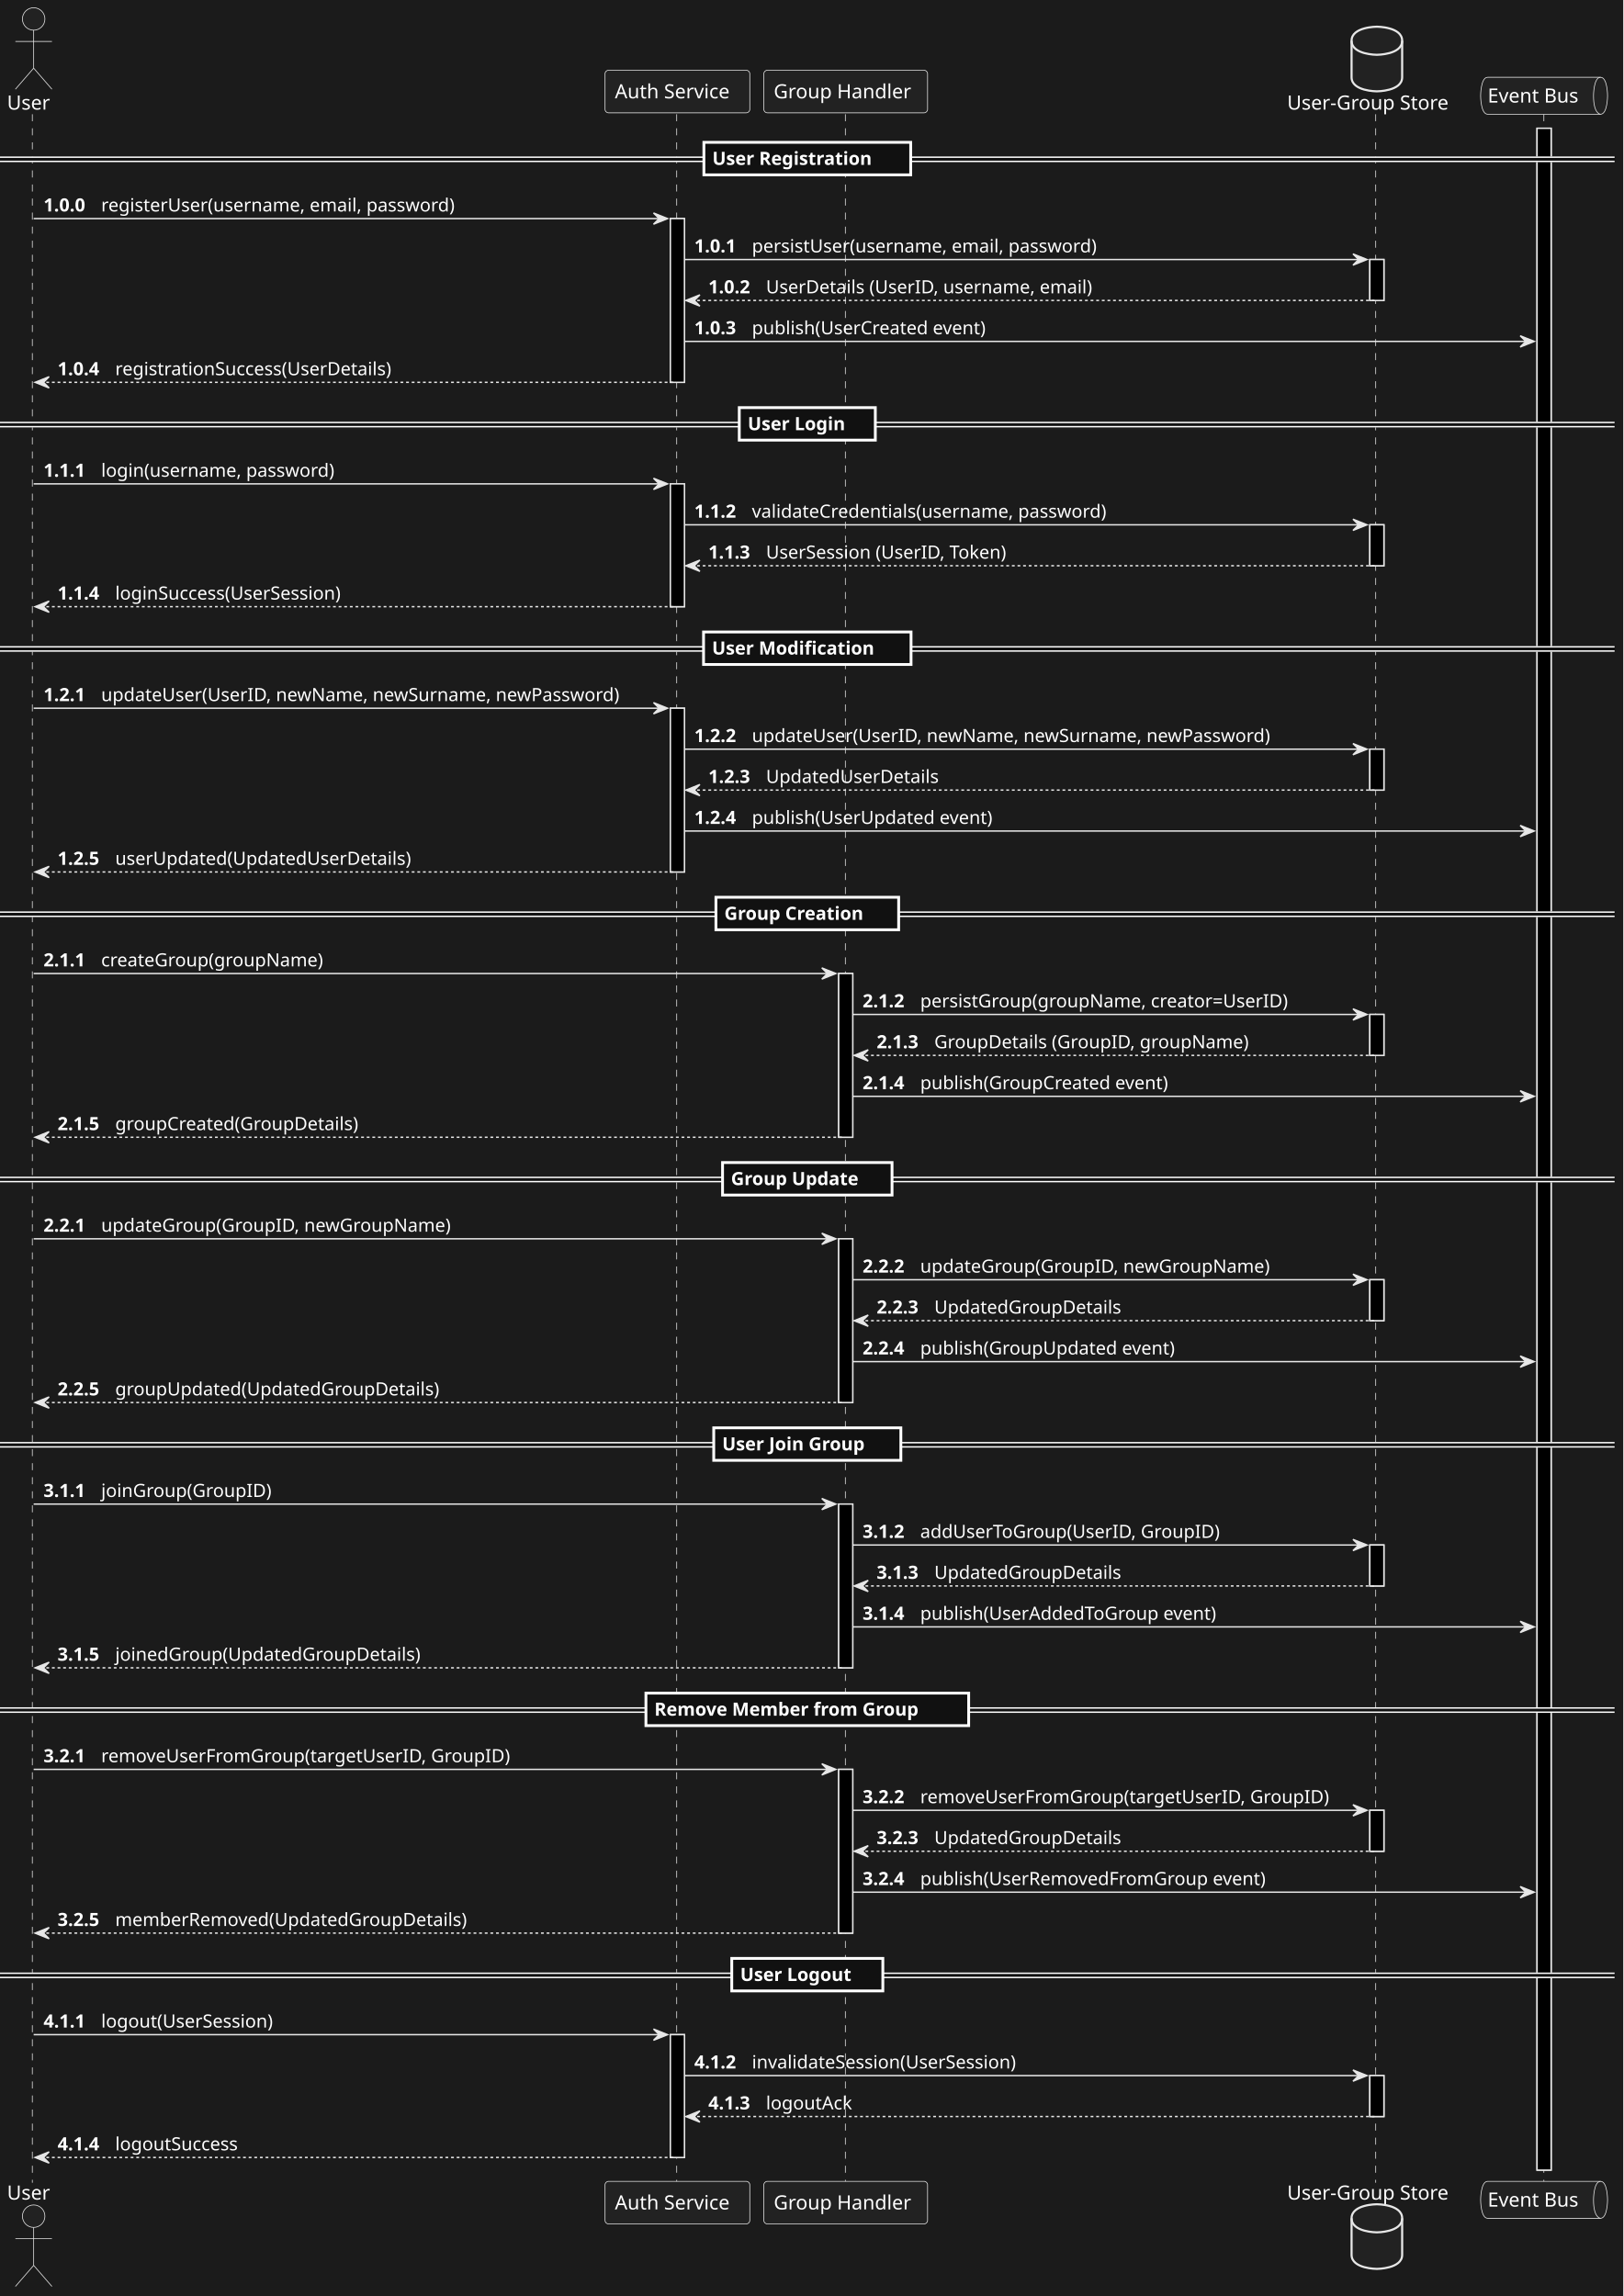
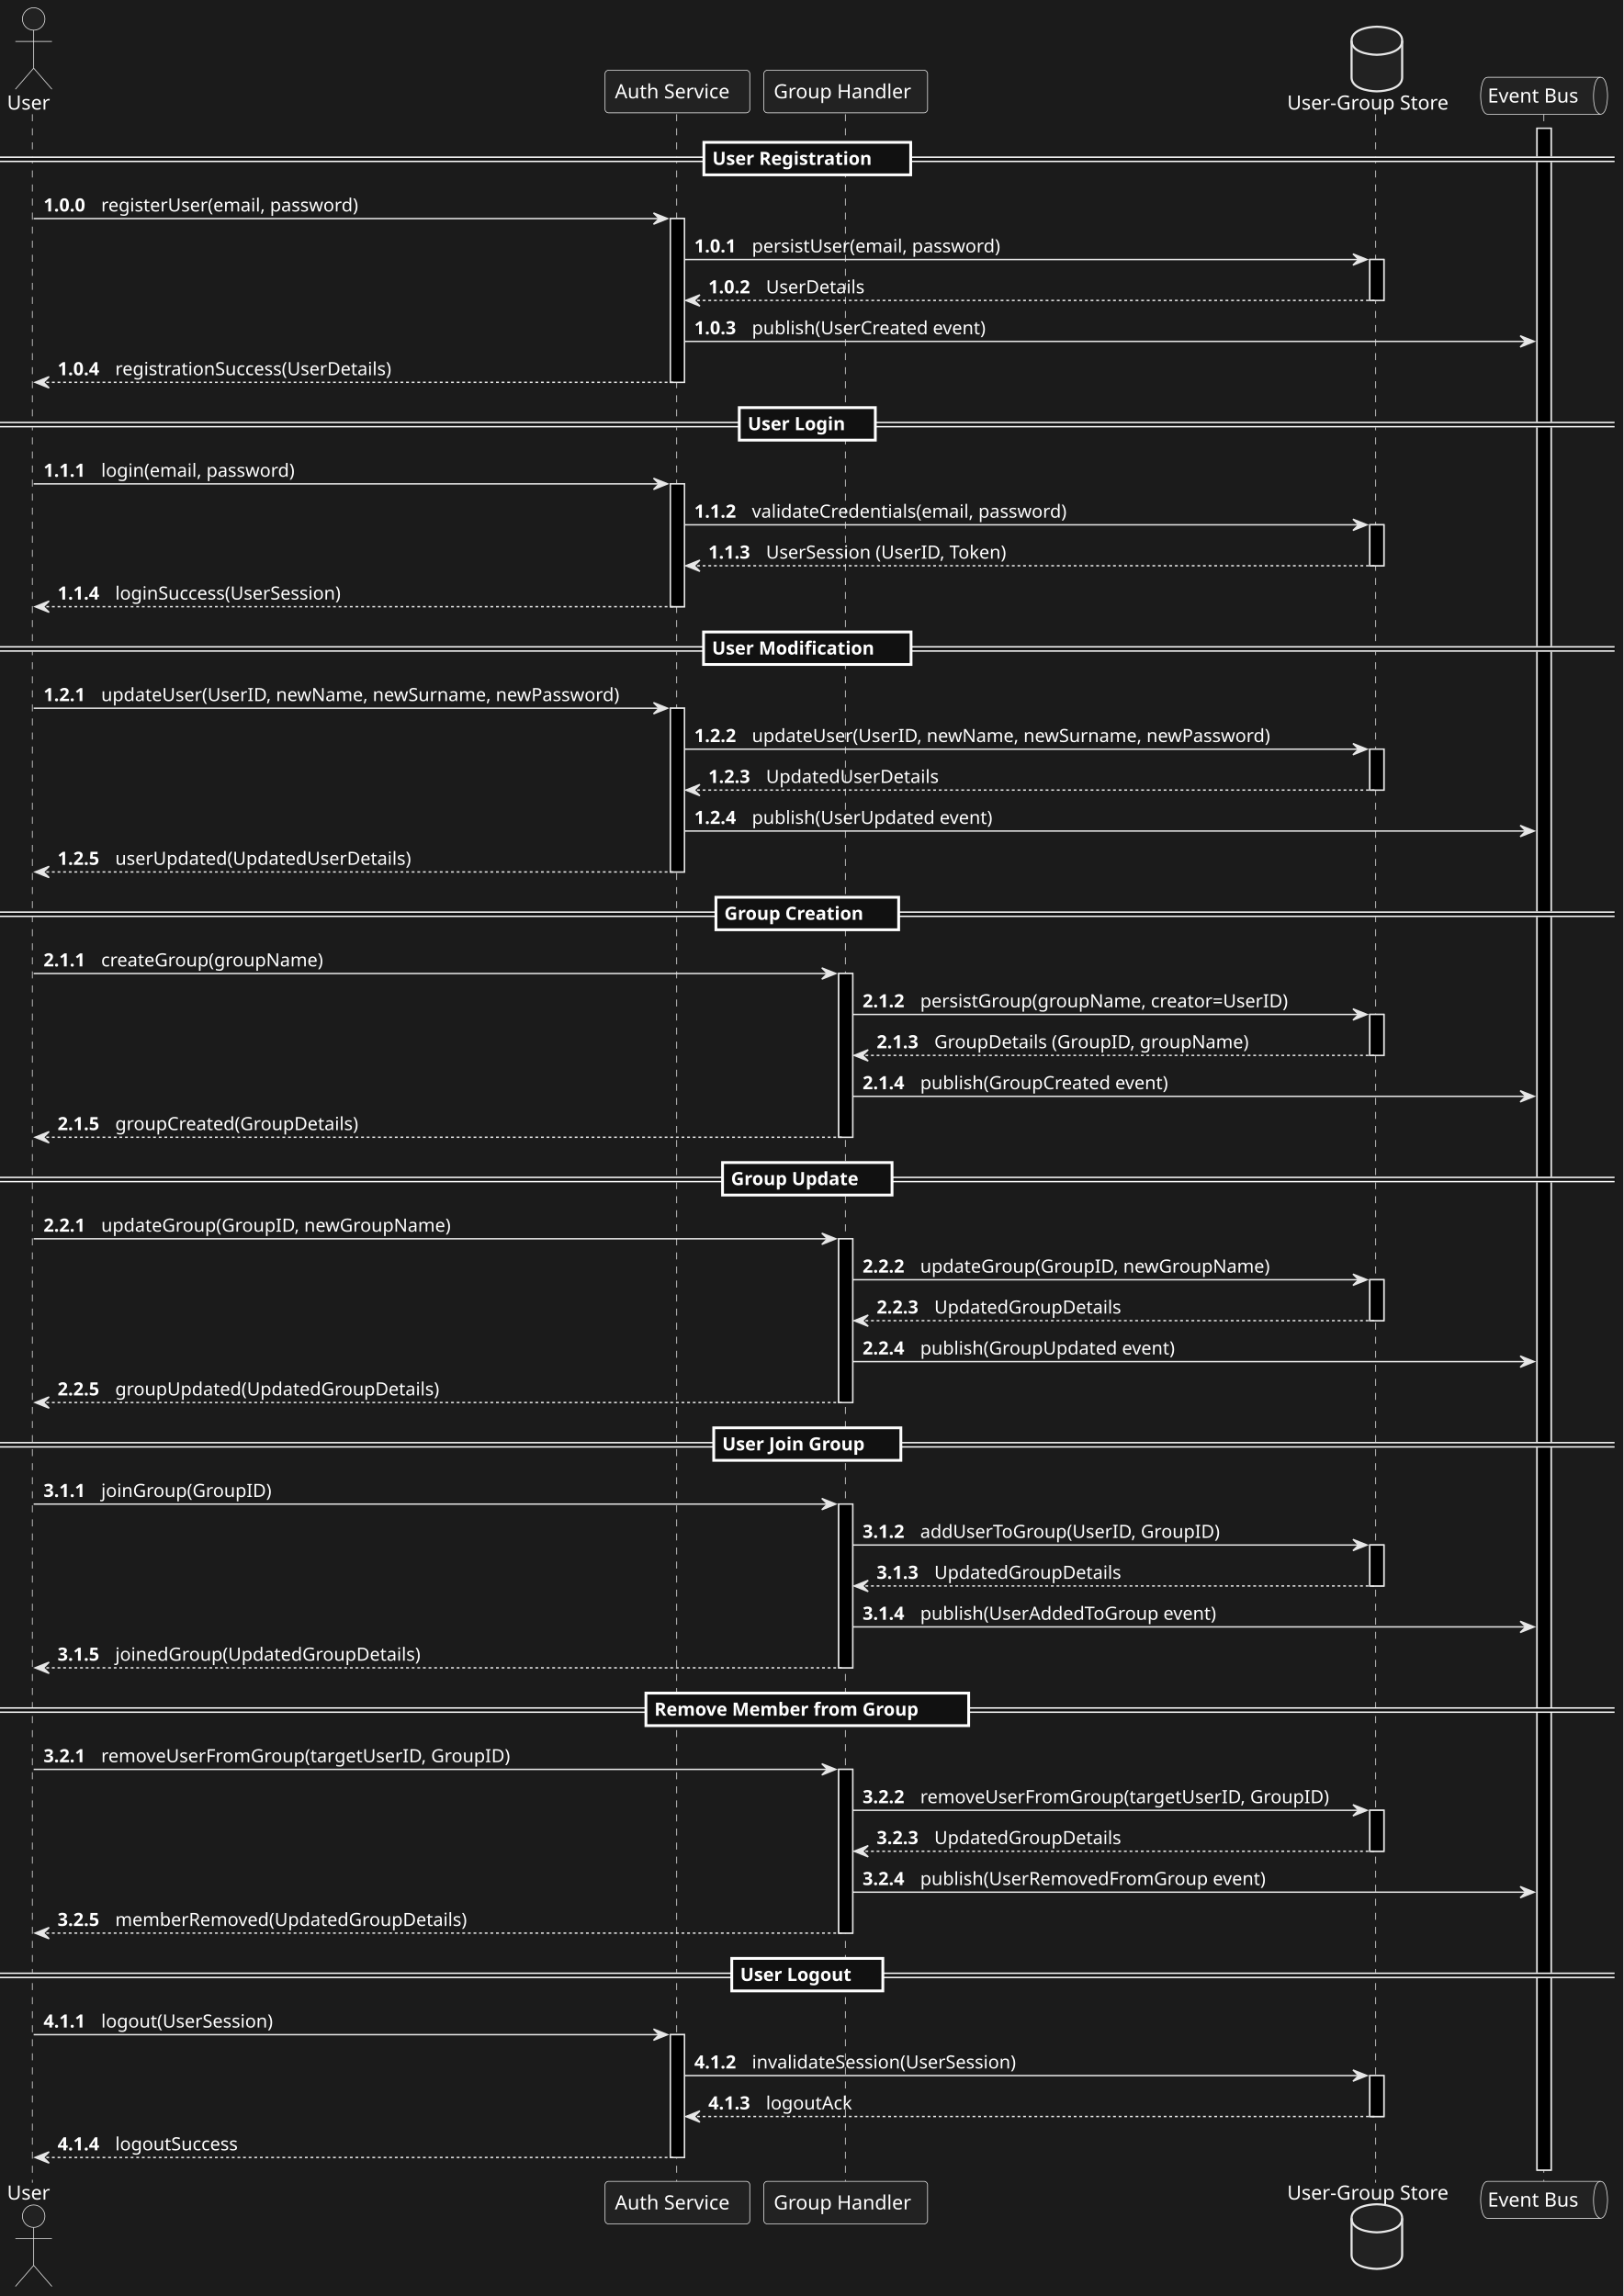
<svg xmlns="http://www.w3.org/2000/svg" contentStyleType="text/css" data-diagram-type="SEQUENCE" height="1634px" preserveAspectRatio="none" style="width:1155px;height:1634px;background:#1B1B1B;" version="1.1" viewBox="0 0 1155 1634" width="1155px" zoomAndPan="magnify">
  <defs />
  <g>
    <rect fill="#1B1B1B" height="1634" style="stroke:none;stroke-width:1;" width="1155" x="0" y="0" />
    <g>
      <rect fill="#000000" height="116.531" style="stroke:#E7E7E7;stroke-width:1;" width="10" x="477.015" y="155.562" />
    </g>
    <g>
      <rect fill="#000000" height="87.398" style="stroke:#E7E7E7;stroke-width:1;" width="10" x="477.015" y="344.359" />
    </g>
    <g>
      <rect fill="#000000" height="116.531" style="stroke:#E7E7E7;stroke-width:1;" width="10" x="477.015" y="504.023" />
    </g>
    <g>
      <rect fill="#000000" height="87.398" style="stroke:#E7E7E7;stroke-width:1;" width="10" x="477.015" y="1448.008" />
    </g>
    <g>
      <rect fill="#000000" height="116.531" style="stroke:#E7E7E7;stroke-width:1;" width="10" x="596.769" y="692.82" />
    </g>
    <g>
      <rect fill="#000000" height="116.531" style="stroke:#E7E7E7;stroke-width:1;" width="10" x="596.769" y="881.617" />
    </g>
    <g>
      <rect fill="#000000" height="116.531" style="stroke:#E7E7E7;stroke-width:1;" width="10" x="596.769" y="1070.414" />
    </g>
    <g>
      <rect fill="#000000" height="116.531" style="stroke:#E7E7E7;stroke-width:1;" width="10" x="596.769" y="1259.211" />
    </g>
    <g>
      <rect fill="#000000" height="29.133" style="stroke:#E7E7E7;stroke-width:1;" width="10" x="974.714" y="184.695" />
    </g>
    <g>
      <rect fill="#000000" height="29.133" style="stroke:#E7E7E7;stroke-width:1;" width="10" x="974.714" y="373.492" />
    </g>
    <g>
      <rect fill="#000000" height="29.133" style="stroke:#E7E7E7;stroke-width:1;" width="10" x="974.714" y="533.156" />
    </g>
    <g>
      <rect fill="#000000" height="29.133" style="stroke:#E7E7E7;stroke-width:1;" width="10" x="974.714" y="721.953" />
    </g>
    <g>
      <rect fill="#000000" height="29.133" style="stroke:#E7E7E7;stroke-width:1;" width="10" x="974.714" y="910.75" />
    </g>
    <g>
      <rect fill="#000000" height="29.133" style="stroke:#E7E7E7;stroke-width:1;" width="10" x="974.714" y="1099.547" />
    </g>
    <g>
      <rect fill="#000000" height="29.133" style="stroke:#E7E7E7;stroke-width:1;" width="10" x="974.714" y="1288.344" />
    </g>
    <g>
      <rect fill="#000000" height="29.133" style="stroke:#E7E7E7;stroke-width:1;" width="10" x="974.714" y="1477.141" />
    </g>
    <g>
      <rect fill="#000000" height="1453.109" style="stroke:#E7E7E7;stroke-width:1;" width="10" x="1093.704" y="91.297" />
    </g>
    <g>
      <rect fill="#000000" fill-opacity="0" height="1472.109" width="8" x="19.955" y="81.297" />
      <line style="stroke:#E7E7E7;stroke-width:0.5;stroke-dasharray:5.0,5.0;" x1="23" x2="23" y1="81.297" y2="1553.406" />
    </g>
    <g>
      <rect fill="#000000" fill-opacity="0" height="1472.109" width="8" x="478.015" y="81.297" />
      <line style="stroke:#E7E7E7;stroke-width:0.5;stroke-dasharray:5.0,5.0;" x1="481.513" x2="481.513" y1="81.297" y2="1553.406" />
    </g>
    <g>
      <rect fill="#000000" fill-opacity="0" height="1472.109" width="8" x="597.769" y="81.297" />
      <line style="stroke:#E7E7E7;stroke-width:0.5;stroke-dasharray:5.0,5.0;" x1="601.517" x2="601.517" y1="81.297" y2="1553.406" />
    </g>
    <g>
      <rect fill="#000000" fill-opacity="0" height="1472.109" width="8" x="975.714" y="81.297" />
      <line style="stroke:#E7E7E7;stroke-width:0.5;stroke-dasharray:5.0,5.0;" x1="978.888" x2="978.888" y1="81.297" y2="1553.406" />
    </g>
    <g>
      <rect fill="#000000" fill-opacity="0" height="1472.109" width="8" x="1094.704" y="81.297" />
      <line style="stroke:#E7E7E7;stroke-width:0.5;stroke-dasharray:5.0,5.0;" x1="1098.54" x2="1098.54" y1="81.297" y2="1553.406" />
    </g>
    <g class="participant participant-head" data-participant="U">
      <text fill="#FFFFFF" font-family="sans-serif" font-size="14" lengthAdjust="spacing" textLength="31.91" x="5" y="77.995">User</text>
      <ellipse cx="23.955" cy="13.5" fill="#222222" rx="8" ry="8" style="stroke:#E7E7E7;stroke-width:0.5;" />
      <path d="M23.955,21.5 L23.955,48.5 M10.955,29.5 L36.955,29.5 M23.955,48.5 L10.955,63.5 M23.955,48.5 L36.955,63.5" fill="none" style="stroke:#E7E7E7;stroke-width:0.5;" />
    </g>
    <g class="participant participant-tail" data-participant="U">
      <text fill="#FFFFFF" font-family="sans-serif" font-size="14" lengthAdjust="spacing" textLength="31.91" x="5" y="1565.401">User</text>
      <ellipse cx="23.955" cy="1577.203" fill="#222222" rx="8" ry="8" style="stroke:#E7E7E7;stroke-width:0.5;" />
      <path d="M23.955,1585.203 L23.955,1612.203 M10.955,1593.203 L36.955,1593.203 M23.955,1612.203 L10.955,1627.203 M23.955,1612.203 L36.955,1627.203" fill="none" style="stroke:#E7E7E7;stroke-width:0.5;" />
    </g>
    <g class="participant participant-head" data-participant="AS">
      <rect fill="#222222" height="30.297" rx="2.5" ry="2.5" style="stroke:#E7E7E7;stroke-width:0.5;" width="103.004" x="430.513" y="50" />
      <text fill="#FFFFFF" font-family="sans-serif" font-size="14" lengthAdjust="spacing" textLength="89.004" x="437.513" y="69.995">Auth Service</text>
    </g>
    <g class="participant participant-tail" data-participant="AS">
      <rect fill="#222222" height="30.297" rx="2.5" ry="2.5" style="stroke:#E7E7E7;stroke-width:0.5;" width="103.004" x="430.513" y="1552.406" />
      <text fill="#FFFFFF" font-family="sans-serif" font-size="14" lengthAdjust="spacing" textLength="89.004" x="437.513" y="1572.401">Auth Service</text>
    </g>
    <g class="participant participant-head" data-participant="GH">
      <rect fill="#222222" height="30.297" rx="2.5" ry="2.5" style="stroke:#E7E7E7;stroke-width:0.5;" width="116.505" x="543.517" y="50" />
      <text fill="#FFFFFF" font-family="sans-serif" font-size="14" lengthAdjust="spacing" textLength="102.505" x="550.517" y="69.995">Group Handler</text>
    </g>
    <g class="participant participant-tail" data-participant="GH">
      <rect fill="#222222" height="30.297" rx="2.5" ry="2.5" style="stroke:#E7E7E7;stroke-width:0.5;" width="116.505" x="543.517" y="1552.406" />
      <text fill="#FFFFFF" font-family="sans-serif" font-size="14" lengthAdjust="spacing" textLength="102.505" x="550.517" y="1572.401">Group Handler</text>
    </g>
    <g class="participant participant-head" data-participant="UGS">
      <text fill="#FFFFFF" font-family="sans-serif" font-size="14" lengthAdjust="spacing" textLength="121.652" x="915.888" y="77.995">User-Group Store</text>
      <path d="M961.714,29 C961.714,19 979.714,19 979.714,19 C979.714,19 997.714,19 997.714,29 L997.714,55 C997.714,65 979.714,65 979.714,65 C979.714,65 961.714,65 961.714,55 L961.714,29" fill="#222222" style="stroke:#E7E7E7;stroke-width:1.5;" />
      <path d="M961.714,29 C961.714,39 979.714,39 979.714,39 C979.714,39 997.714,39 997.714,29" fill="none" style="stroke:#E7E7E7;stroke-width:1.5;" />
    </g>
    <g class="participant participant-tail" data-participant="UGS">
      <text fill="#FFFFFF" font-family="sans-serif" font-size="14" lengthAdjust="spacing" textLength="121.652" x="915.888" y="1565.401">User-Group Store</text>
      <path d="M961.714,1578.703 C961.714,1568.703 979.714,1568.703 979.714,1568.703 C979.714,1568.703 997.714,1568.703 997.714,1578.703 L997.714,1604.703 C997.714,1614.703 979.714,1614.703 979.714,1614.703 C979.714,1614.703 961.714,1614.703 961.714,1604.703 L961.714,1578.703" fill="#222222" style="stroke:#E7E7E7;stroke-width:1.5;" />
      <path d="M961.714,1578.703 C961.714,1588.703 979.714,1588.703 979.714,1588.703 C979.714,1588.703 997.714,1588.703 997.714,1578.703" fill="none" style="stroke:#E7E7E7;stroke-width:1.5;" />
    </g>
    <g class="participant participant-head" data-participant="EB">
      <path d="M1058.54,55 L1138.868,55 C1143.868,55 1143.868,68.148 1143.868,68.148 C1143.868,68.148 1143.868,81.297 1138.868,81.297 L1058.54,81.297 C1053.54,81.297 1053.54,68.148 1053.54,68.148 C1053.54,68.148 1053.54,55 1058.54,55" fill="#222222" style="stroke:#E7E7E7;stroke-width:0.5;" />
      <path d="M1138.868,55 C1133.868,55 1133.868,68.148 1133.868,68.148 C1133.868,81.297 1138.868,81.297 1138.868,81.297" fill="none" style="stroke:#E7E7E7;stroke-width:0.5;" />
      <text fill="#FFFFFF" font-family="sans-serif" font-size="14" lengthAdjust="spacing" textLength="70.328" x="1058.54" y="72.995">Event Bus</text>
    </g>
    <g class="participant participant-tail" data-participant="EB">
      <path d="M1058.54,1552.406 L1138.868,1552.406 C1143.868,1552.406 1143.868,1565.555 1143.868,1565.555 C1143.868,1565.555 1143.868,1578.703 1138.868,1578.703 L1058.54,1578.703 C1053.54,1578.703 1053.54,1565.555 1053.54,1565.555 C1053.54,1565.555 1053.54,1552.406 1058.54,1552.406" fill="#222222" style="stroke:#E7E7E7;stroke-width:0.5;" />
      <path d="M1138.868,1552.406 C1133.868,1552.406 1133.868,1565.555 1133.868,1565.555 C1133.868,1578.703 1138.868,1578.703 1138.868,1578.703" fill="none" style="stroke:#E7E7E7;stroke-width:0.5;" />
      <text fill="#FFFFFF" font-family="sans-serif" font-size="14" lengthAdjust="spacing" textLength="70.328" x="1058.54" y="1570.401">Event Bus</text>
    </g>
    <g>
      <rect fill="#000000" height="116.531" style="stroke:#E7E7E7;stroke-width:1;" width="10" x="477.015" y="155.562" />
    </g>
    <g>
      <rect fill="#000000" height="87.398" style="stroke:#E7E7E7;stroke-width:1;" width="10" x="477.015" y="344.359" />
    </g>
    <g>
      <rect fill="#000000" height="116.531" style="stroke:#E7E7E7;stroke-width:1;" width="10" x="477.015" y="504.023" />
    </g>
    <g>
      <rect fill="#000000" height="87.398" style="stroke:#E7E7E7;stroke-width:1;" width="10" x="477.015" y="1448.008" />
    </g>
    <g>
      <rect fill="#000000" height="116.531" style="stroke:#E7E7E7;stroke-width:1;" width="10" x="596.769" y="692.82" />
    </g>
    <g>
      <rect fill="#000000" height="116.531" style="stroke:#E7E7E7;stroke-width:1;" width="10" x="596.769" y="881.617" />
    </g>
    <g>
      <rect fill="#000000" height="116.531" style="stroke:#E7E7E7;stroke-width:1;" width="10" x="596.769" y="1070.414" />
    </g>
    <g>
      <rect fill="#000000" height="116.531" style="stroke:#E7E7E7;stroke-width:1;" width="10" x="596.769" y="1259.211" />
    </g>
    <g>
      <rect fill="#000000" height="29.133" style="stroke:#E7E7E7;stroke-width:1;" width="10" x="974.714" y="184.695" />
    </g>
    <g>
      <rect fill="#000000" height="29.133" style="stroke:#E7E7E7;stroke-width:1;" width="10" x="974.714" y="373.492" />
    </g>
    <g>
      <rect fill="#000000" height="29.133" style="stroke:#E7E7E7;stroke-width:1;" width="10" x="974.714" y="533.156" />
    </g>
    <g>
      <rect fill="#000000" height="29.133" style="stroke:#E7E7E7;stroke-width:1;" width="10" x="974.714" y="721.953" />
    </g>
    <g>
      <rect fill="#000000" height="29.133" style="stroke:#E7E7E7;stroke-width:1;" width="10" x="974.714" y="910.75" />
    </g>
    <g>
      <rect fill="#000000" height="29.133" style="stroke:#E7E7E7;stroke-width:1;" width="10" x="974.714" y="1099.547" />
    </g>
    <g>
      <rect fill="#000000" height="29.133" style="stroke:#E7E7E7;stroke-width:1;" width="10" x="974.714" y="1288.344" />
    </g>
    <g>
      <rect fill="#000000" height="29.133" style="stroke:#E7E7E7;stroke-width:1;" width="10" x="974.714" y="1477.141" />
    </g>
    <g>
      <rect fill="#000000" height="1453.109" style="stroke:#E7E7E7;stroke-width:1;" width="10" x="1093.704" y="91.297" />
    </g>
    <rect fill="#111111" height="3" style="stroke:#111111;stroke-width:1;" width="1148.868" x="0" y="111.863" />
    <line style="stroke:#FFFFFF;stroke-width:1;" x1="0" x2="1148.868" y1="111.863" y2="111.863" />
    <line style="stroke:#FFFFFF;stroke-width:1;" x1="0" x2="1148.868" y1="114.863" y2="114.863" />
    <rect fill="#111111" height="23.133" style="stroke:#FFFFFF;stroke-width:2;" width="147.155" x="500.857" y="101.297" />
    <text fill="#FFFFFF" font-family="sans-serif" font-size="13" font-weight="bold" lengthAdjust="spacing" textLength="128.629" x="506.857" y="117.364">User Registration</text>
    <g class="message" data-participant-1="U" data-participant-2="AS">
      <polygon fill="#E7E7E7" points="465.015,151.562,475.015,155.562,465.015,159.562,469.015,155.562" style="stroke:#E7E7E7;stroke-width:1;" />
      <line style="stroke:#E7E7E7;stroke-width:1;" x1="23.955" x2="471.015" y1="155.562" y2="155.562" />
      <text fill="#FFFFFF" font-family="sans-serif" font-size="13" font-weight="bold" lengthAdjust="spacing" textLength="37.013" x="30.955" y="150.497">1.0.0</text>
-       <text fill="#FFFFFF" font-family="sans-serif" font-size="13" lengthAdjust="spacing" textLength="269.744" x="71.968" y="150.497">registerUser(username, email, password)</text>
+       <text fill="#FFFFFF" font-family="sans-serif" font-size="13" lengthAdjust="spacing" textLength="196.257" x="71.968" y="150.497">registerUser(email, password)</text>
    </g>
    <g class="message" data-participant-1="AS" data-participant-2="UGS">
      <polygon fill="#E7E7E7" points="962.714,180.695,972.714,184.695,962.714,188.695,966.714,184.695" style="stroke:#E7E7E7;stroke-width:1;" />
      <line style="stroke:#E7E7E7;stroke-width:1;" x1="487.015" x2="968.714" y1="184.695" y2="184.695" />
      <text fill="#FFFFFF" font-family="sans-serif" font-size="13" font-weight="bold" lengthAdjust="spacing" textLength="37.013" x="494.015" y="179.629">1.0.1</text>
-       <text fill="#FFFFFF" font-family="sans-serif" font-size="13" lengthAdjust="spacing" textLength="263.174" x="535.028" y="179.629">persistUser(username, email, password)</text>
+       <text fill="#FFFFFF" font-family="sans-serif" font-size="13" lengthAdjust="spacing" textLength="189.687" x="535.028" y="179.629">persistUser(email, password)</text>
    </g>
    <g class="message" data-participant-1="UGS" data-participant-2="AS">
      <polygon fill="#E7E7E7" points="498.015,209.828,488.015,213.828,498.015,217.828,494.015,213.828" style="stroke:#E7E7E7;stroke-width:1;" />
      <line style="stroke:#E7E7E7;stroke-width:1;stroke-dasharray:2.0,2.0;" x1="492.015" x2="978.714" y1="213.828" y2="213.828" />
      <text fill="#FFFFFF" font-family="sans-serif" font-size="13" font-weight="bold" lengthAdjust="spacing" textLength="37.013" x="504.015" y="208.762">1.0.2</text>
-       <text fill="#FFFFFF" font-family="sans-serif" font-size="13" lengthAdjust="spacing" textLength="250.053" x="545.028" y="208.762">UserDetails (UserID, username, email)</text>
+       <text fill="#FFFFFF" font-family="sans-serif" font-size="13" lengthAdjust="spacing" textLength="74.699" x="545.028" y="208.762">UserDetails</text>
    </g>
    <g class="message" data-participant-1="AS" data-participant-2="EB">
      <polygon fill="#E7E7E7" points="1081.704,238.961,1091.704,242.961,1081.704,246.961,1085.704,242.961" style="stroke:#E7E7E7;stroke-width:1;" />
      <line style="stroke:#E7E7E7;stroke-width:1;" x1="487.015" x2="1087.704" y1="242.961" y2="242.961" />
      <text fill="#FFFFFF" font-family="sans-serif" font-size="13" font-weight="bold" lengthAdjust="spacing" textLength="37.013" x="494.015" y="237.895">1.0.3</text>
      <text fill="#FFFFFF" font-family="sans-serif" font-size="13" lengthAdjust="spacing" textLength="179.645" x="535.028" y="237.895">publish(UserCreated event)</text>
    </g>
    <g class="message" data-participant-1="AS" data-participant-2="U">
      <polygon fill="#E7E7E7" points="34.955,268.094,24.955,272.094,34.955,276.094,30.955,272.094" style="stroke:#E7E7E7;stroke-width:1;" />
      <line style="stroke:#E7E7E7;stroke-width:1;stroke-dasharray:2.0,2.0;" x1="28.955" x2="481.015" y1="272.094" y2="272.094" />
      <text fill="#FFFFFF" font-family="sans-serif" font-size="13" font-weight="bold" lengthAdjust="spacing" textLength="37.013" x="40.955" y="267.028">1.0.4</text>
      <text fill="#FFFFFF" font-family="sans-serif" font-size="13" lengthAdjust="spacing" textLength="212.462" x="81.968" y="267.028">registrationSuccess(UserDetails)</text>
    </g>
    <rect fill="#111111" height="3" style="stroke:#111111;stroke-width:1;" width="1148.868" x="0" y="300.66" />
    <line style="stroke:#FFFFFF;stroke-width:1;" x1="0" x2="1148.868" y1="300.66" y2="300.66" />
    <line style="stroke:#FFFFFF;stroke-width:1;" x1="0" x2="1148.868" y1="303.66" y2="303.66" />
    <rect fill="#111111" height="23.133" style="stroke:#FFFFFF;stroke-width:2;" width="96.805" x="526.032" y="290.094" />
    <text fill="#FFFFFF" font-family="sans-serif" font-size="13" font-weight="bold" lengthAdjust="spacing" textLength="78.279" x="532.032" y="306.161">User Login</text>
    <g class="message" data-participant-1="U" data-participant-2="AS">
      <polygon fill="#E7E7E7" points="465.015,340.359,475.015,344.359,465.015,348.359,469.015,344.359" style="stroke:#E7E7E7;stroke-width:1;" />
      <line style="stroke:#E7E7E7;stroke-width:1;" x1="23.955" x2="471.015" y1="344.359" y2="344.359" />
      <text fill="#FFFFFF" font-family="sans-serif" font-size="13" font-weight="bold" lengthAdjust="spacing" textLength="37.013" x="30.955" y="339.293">1.1.1</text>
-       <text fill="#FFFFFF" font-family="sans-serif" font-size="13" lengthAdjust="spacing" textLength="177.246" x="71.968" y="339.293">login(username, password)</text>
+       <text fill="#FFFFFF" font-family="sans-serif" font-size="13" lengthAdjust="spacing" textLength="147.875" x="71.968" y="339.293">login(email, password)</text>
    </g>
    <g class="message" data-participant-1="AS" data-participant-2="UGS">
      <polygon fill="#E7E7E7" points="962.714,369.492,972.714,373.492,962.714,377.492,966.714,373.492" style="stroke:#E7E7E7;stroke-width:1;" />
      <line style="stroke:#E7E7E7;stroke-width:1;" x1="487.015" x2="968.714" y1="373.492" y2="373.492" />
      <text fill="#FFFFFF" font-family="sans-serif" font-size="13" font-weight="bold" lengthAdjust="spacing" textLength="37.013" x="494.015" y="368.426">1.1.2</text>
-       <text fill="#FFFFFF" font-family="sans-serif" font-size="13" lengthAdjust="spacing" textLength="271.743" x="535.028" y="368.426">validateCredentials(username, password)</text>
+       <text fill="#FFFFFF" font-family="sans-serif" font-size="13" lengthAdjust="spacing" textLength="242.373" x="535.028" y="368.426">validateCredentials(email, password)</text>
    </g>
    <g class="message" data-participant-1="UGS" data-participant-2="AS">
      <polygon fill="#E7E7E7" points="498.015,398.625,488.015,402.625,498.015,406.625,494.015,402.625" style="stroke:#E7E7E7;stroke-width:1;" />
      <line style="stroke:#E7E7E7;stroke-width:1;stroke-dasharray:2.0,2.0;" x1="492.015" x2="978.714" y1="402.625" y2="402.625" />
      <text fill="#FFFFFF" font-family="sans-serif" font-size="13" font-weight="bold" lengthAdjust="spacing" textLength="37.013" x="504.015" y="397.559">1.1.3</text>
      <text fill="#FFFFFF" font-family="sans-serif" font-size="13" lengthAdjust="spacing" textLength="184.907" x="545.028" y="397.559">UserSession (UserID, Token)</text>
    </g>
    <g class="message" data-participant-1="AS" data-participant-2="U">
      <polygon fill="#E7E7E7" points="34.955,427.758,24.955,431.758,34.955,435.758,30.955,431.758" style="stroke:#E7E7E7;stroke-width:1;" />
      <line style="stroke:#E7E7E7;stroke-width:1;stroke-dasharray:2.0,2.0;" x1="28.955" x2="481.015" y1="431.758" y2="431.758" />
      <text fill="#FFFFFF" font-family="sans-serif" font-size="13" font-weight="bold" lengthAdjust="spacing" textLength="37.013" x="40.955" y="426.692">1.1.4</text>
      <text fill="#FFFFFF" font-family="sans-serif" font-size="13" lengthAdjust="spacing" textLength="173.374" x="81.968" y="426.692">loginSuccess(UserSession)</text>
    </g>
    <rect fill="#111111" height="3" style="stroke:#111111;stroke-width:1;" width="1148.868" x="0" y="460.324" />
    <line style="stroke:#FFFFFF;stroke-width:1;" x1="0" x2="1148.868" y1="460.324" y2="460.324" />
    <line style="stroke:#FFFFFF;stroke-width:1;" x1="0" x2="1148.868" y1="463.324" y2="463.324" />
    <rect fill="#111111" height="23.133" style="stroke:#FFFFFF;stroke-width:2;" width="147.65" x="500.609" y="449.758" />
    <text fill="#FFFFFF" font-family="sans-serif" font-size="13" font-weight="bold" lengthAdjust="spacing" textLength="129.124" x="506.609" y="465.825">User Modification</text>
    <g class="message" data-participant-1="U" data-participant-2="AS">
      <polygon fill="#E7E7E7" points="465.015,500.023,475.015,504.023,465.015,508.023,469.015,504.023" style="stroke:#E7E7E7;stroke-width:1;" />
      <line style="stroke:#E7E7E7;stroke-width:1;" x1="23.955" x2="471.015" y1="504.023" y2="504.023" />
      <text fill="#FFFFFF" font-family="sans-serif" font-size="13" font-weight="bold" lengthAdjust="spacing" textLength="37.013" x="30.955" y="498.957">1.2.1</text>
      <text fill="#FFFFFF" font-family="sans-serif" font-size="13" lengthAdjust="spacing" textLength="393.047" x="71.968" y="498.957">updateUser(UserID, newName, newSurname, newPassword)</text>
    </g>
    <g class="message" data-participant-1="AS" data-participant-2="UGS">
      <polygon fill="#E7E7E7" points="962.714,529.156,972.714,533.156,962.714,537.156,966.714,533.156" style="stroke:#E7E7E7;stroke-width:1;" />
      <line style="stroke:#E7E7E7;stroke-width:1;" x1="487.015" x2="968.714" y1="533.156" y2="533.156" />
      <text fill="#FFFFFF" font-family="sans-serif" font-size="13" font-weight="bold" lengthAdjust="spacing" textLength="37.013" x="494.015" y="528.09">1.2.2</text>
      <text fill="#FFFFFF" font-family="sans-serif" font-size="13" lengthAdjust="spacing" textLength="393.047" x="535.028" y="528.09">updateUser(UserID, newName, newSurname, newPassword)</text>
    </g>
    <g class="message" data-participant-1="UGS" data-participant-2="AS">
      <polygon fill="#E7E7E7" points="498.015,558.289,488.015,562.289,498.015,566.289,494.015,562.289" style="stroke:#E7E7E7;stroke-width:1;" />
      <line style="stroke:#E7E7E7;stroke-width:1;stroke-dasharray:2.0,2.0;" x1="492.015" x2="978.714" y1="562.289" y2="562.289" />
      <text fill="#FFFFFF" font-family="sans-serif" font-size="13" font-weight="bold" lengthAdjust="spacing" textLength="37.013" x="504.015" y="557.223">1.2.3</text>
      <text fill="#FFFFFF" font-family="sans-serif" font-size="13" lengthAdjust="spacing" textLength="130.032" x="545.028" y="557.223">UpdatedUserDetails</text>
    </g>
    <g class="message" data-participant-1="AS" data-participant-2="EB">
      <polygon fill="#E7E7E7" points="1081.704,587.422,1091.704,591.422,1081.704,595.422,1085.704,591.422" style="stroke:#E7E7E7;stroke-width:1;" />
      <line style="stroke:#E7E7E7;stroke-width:1;" x1="487.015" x2="1087.704" y1="591.422" y2="591.422" />
      <text fill="#FFFFFF" font-family="sans-serif" font-size="13" font-weight="bold" lengthAdjust="spacing" textLength="37.013" x="494.015" y="586.356">1.2.4</text>
      <text fill="#FFFFFF" font-family="sans-serif" font-size="13" lengthAdjust="spacing" textLength="183.244" x="535.028" y="586.356">publish(UserUpdated event)</text>
    </g>
    <g class="message" data-participant-1="AS" data-participant-2="U">
      <polygon fill="#E7E7E7" points="34.955,616.555,24.955,620.555,34.955,624.555,30.955,620.555" style="stroke:#E7E7E7;stroke-width:1;" />
      <line style="stroke:#E7E7E7;stroke-width:1;stroke-dasharray:2.0,2.0;" x1="28.955" x2="481.015" y1="620.555" y2="620.555" />
      <text fill="#FFFFFF" font-family="sans-serif" font-size="13" font-weight="bold" lengthAdjust="spacing" textLength="37.013" x="40.955" y="615.489">1.2.5</text>
      <text fill="#FFFFFF" font-family="sans-serif" font-size="13" lengthAdjust="spacing" textLength="223.863" x="81.968" y="615.489">userUpdated(UpdatedUserDetails)</text>
    </g>
    <rect fill="#111111" height="3" style="stroke:#111111;stroke-width:1;" width="1148.868" x="0" y="649.121" />
    <line style="stroke:#FFFFFF;stroke-width:1;" x1="0" x2="1148.868" y1="649.121" y2="649.121" />
    <line style="stroke:#FFFFFF;stroke-width:1;" x1="0" x2="1148.868" y1="652.121" y2="652.121" />
    <rect fill="#111111" height="23.133" style="stroke:#FFFFFF;stroke-width:2;" width="130.023" x="509.423" y="638.555" />
    <text fill="#FFFFFF" font-family="sans-serif" font-size="13" font-weight="bold" lengthAdjust="spacing" textLength="111.497" x="515.423" y="654.622">Group Creation</text>
    <g class="message" data-participant-1="U" data-participant-2="GH">
      <polygon fill="#E7E7E7" points="584.769,688.82,594.769,692.82,584.769,696.82,588.769,692.82" style="stroke:#E7E7E7;stroke-width:1;" />
      <line style="stroke:#E7E7E7;stroke-width:1;" x1="23.955" x2="590.769" y1="692.82" y2="692.82" />
      <text fill="#FFFFFF" font-family="sans-serif" font-size="13" font-weight="bold" lengthAdjust="spacing" textLength="37.013" x="30.955" y="687.754">2.1.1</text>
      <text fill="#FFFFFF" font-family="sans-serif" font-size="13" lengthAdjust="spacing" textLength="167.953" x="71.968" y="687.754">createGroup(groupName)</text>
    </g>
    <g class="message" data-participant-1="GH" data-participant-2="UGS">
      <polygon fill="#E7E7E7" points="962.714,717.953,972.714,721.953,962.714,725.953,966.714,721.953" style="stroke:#E7E7E7;stroke-width:1;" />
      <line style="stroke:#E7E7E7;stroke-width:1;" x1="606.769" x2="968.714" y1="721.953" y2="721.953" />
      <text fill="#FFFFFF" font-family="sans-serif" font-size="13" font-weight="bold" lengthAdjust="spacing" textLength="37.013" x="613.769" y="716.887">2.1.2</text>
      <text fill="#FFFFFF" font-family="sans-serif" font-size="13" lengthAdjust="spacing" textLength="279.735" x="654.783" y="716.887">persistGroup(groupName, creator=UserID)</text>
    </g>
    <g class="message" data-participant-1="UGS" data-participant-2="GH">
      <polygon fill="#E7E7E7" points="617.769,747.086,607.769,751.086,617.769,755.086,613.769,751.086" style="stroke:#E7E7E7;stroke-width:1;" />
      <line style="stroke:#E7E7E7;stroke-width:1;stroke-dasharray:2.0,2.0;" x1="611.769" x2="978.714" y1="751.086" y2="751.086" />
      <text fill="#FFFFFF" font-family="sans-serif" font-size="13" font-weight="bold" lengthAdjust="spacing" textLength="37.013" x="623.769" y="746.02">2.1.3</text>
      <text fill="#FFFFFF" font-family="sans-serif" font-size="13" lengthAdjust="spacing" textLength="237.574" x="664.783" y="746.02">GroupDetails (GroupID, groupName)</text>
    </g>
    <g class="message" data-participant-1="GH" data-participant-2="EB">
      <polygon fill="#E7E7E7" points="1081.704,776.219,1091.704,780.219,1081.704,784.219,1085.704,780.219" style="stroke:#E7E7E7;stroke-width:1;" />
      <line style="stroke:#E7E7E7;stroke-width:1;" x1="606.769" x2="1087.704" y1="780.219" y2="780.219" />
      <text fill="#FFFFFF" font-family="sans-serif" font-size="13" font-weight="bold" lengthAdjust="spacing" textLength="37.013" x="613.769" y="775.153">2.1.4</text>
      <text fill="#FFFFFF" font-family="sans-serif" font-size="13" lengthAdjust="spacing" textLength="189.877" x="654.783" y="775.153">publish(GroupCreated event)</text>
    </g>
    <g class="message" data-participant-1="GH" data-participant-2="U">
      <polygon fill="#E7E7E7" points="34.955,805.352,24.955,809.352,34.955,813.352,30.955,809.352" style="stroke:#E7E7E7;stroke-width:1;" />
      <line style="stroke:#E7E7E7;stroke-width:1;stroke-dasharray:2.0,2.0;" x1="28.955" x2="600.769" y1="809.352" y2="809.352" />
      <text fill="#FFFFFF" font-family="sans-serif" font-size="13" font-weight="bold" lengthAdjust="spacing" textLength="37.013" x="40.955" y="804.286">2.1.5</text>
      <text fill="#FFFFFF" font-family="sans-serif" font-size="13" lengthAdjust="spacing" textLength="184.85" x="81.968" y="804.286">groupCreated(GroupDetails)</text>
    </g>
    <rect fill="#111111" height="3" style="stroke:#111111;stroke-width:1;" width="1148.868" x="0" y="837.918" />
    <line style="stroke:#FFFFFF;stroke-width:1;" x1="0" x2="1148.868" y1="837.918" y2="837.918" />
    <line style="stroke:#FFFFFF;stroke-width:1;" x1="0" x2="1148.868" y1="840.918" y2="840.918" />
    <rect fill="#111111" height="23.133" style="stroke:#FFFFFF;stroke-width:2;" width="120.596" x="514.136" y="827.352" />
    <text fill="#FFFFFF" font-family="sans-serif" font-size="13" font-weight="bold" lengthAdjust="spacing" textLength="102.07" x="520.136" y="843.418">Group Update</text>
    <g class="message" data-participant-1="U" data-participant-2="GH">
      <polygon fill="#E7E7E7" points="584.769,877.617,594.769,881.617,584.769,885.617,588.769,881.617" style="stroke:#E7E7E7;stroke-width:1;" />
      <line style="stroke:#E7E7E7;stroke-width:1;" x1="23.955" x2="590.769" y1="881.617" y2="881.617" />
      <text fill="#FFFFFF" font-family="sans-serif" font-size="13" font-weight="bold" lengthAdjust="spacing" textLength="37.013" x="30.955" y="876.551">2.2.1</text>
      <text fill="#FFFFFF" font-family="sans-serif" font-size="13" lengthAdjust="spacing" textLength="262.869" x="71.968" y="876.551">updateGroup(GroupID, newGroupName)</text>
    </g>
    <g class="message" data-participant-1="GH" data-participant-2="UGS">
      <polygon fill="#E7E7E7" points="962.714,906.75,972.714,910.75,962.714,914.75,966.714,910.75" style="stroke:#E7E7E7;stroke-width:1;" />
      <line style="stroke:#E7E7E7;stroke-width:1;" x1="606.769" x2="968.714" y1="910.75" y2="910.75" />
      <text fill="#FFFFFF" font-family="sans-serif" font-size="13" font-weight="bold" lengthAdjust="spacing" textLength="37.013" x="613.769" y="905.684">2.2.2</text>
      <text fill="#FFFFFF" font-family="sans-serif" font-size="13" lengthAdjust="spacing" textLength="262.869" x="654.783" y="905.684">updateGroup(GroupID, newGroupName)</text>
    </g>
    <g class="message" data-participant-1="UGS" data-participant-2="GH">
      <polygon fill="#E7E7E7" points="617.769,935.883,607.769,939.883,617.769,943.883,613.769,939.883" style="stroke:#E7E7E7;stroke-width:1;" />
      <line style="stroke:#E7E7E7;stroke-width:1;stroke-dasharray:2.0,2.0;" x1="611.769" x2="978.714" y1="939.883" y2="939.883" />
      <text fill="#FFFFFF" font-family="sans-serif" font-size="13" font-weight="bold" lengthAdjust="spacing" textLength="37.013" x="623.769" y="934.817">2.2.3</text>
      <text fill="#FFFFFF" font-family="sans-serif" font-size="13" lengthAdjust="spacing" textLength="140.264" x="664.783" y="934.817">UpdatedGroupDetails</text>
    </g>
    <g class="message" data-participant-1="GH" data-participant-2="EB">
      <polygon fill="#E7E7E7" points="1081.704,965.016,1091.704,969.016,1081.704,973.016,1085.704,969.016" style="stroke:#E7E7E7;stroke-width:1;" />
      <line style="stroke:#E7E7E7;stroke-width:1;" x1="606.769" x2="1087.704" y1="969.016" y2="969.016" />
      <text fill="#FFFFFF" font-family="sans-serif" font-size="13" font-weight="bold" lengthAdjust="spacing" textLength="37.013" x="613.769" y="963.95">2.2.4</text>
      <text fill="#FFFFFF" font-family="sans-serif" font-size="13" lengthAdjust="spacing" textLength="193.477" x="654.783" y="963.95">publish(GroupUpdated event)</text>
    </g>
    <g class="message" data-participant-1="GH" data-participant-2="U">
      <polygon fill="#E7E7E7" points="34.955,994.148,24.955,998.148,34.955,1002.148,30.955,998.148" style="stroke:#E7E7E7;stroke-width:1;" />
      <line style="stroke:#E7E7E7;stroke-width:1;stroke-dasharray:2.0,2.0;" x1="28.955" x2="600.769" y1="998.148" y2="998.148" />
      <text fill="#FFFFFF" font-family="sans-serif" font-size="13" font-weight="bold" lengthAdjust="spacing" textLength="37.013" x="40.955" y="993.082">2.2.5</text>
      <text fill="#FFFFFF" font-family="sans-serif" font-size="13" lengthAdjust="spacing" textLength="243.782" x="81.968" y="993.082">groupUpdated(UpdatedGroupDetails)</text>
    </g>
    <rect fill="#111111" height="3" style="stroke:#111111;stroke-width:1;" width="1148.868" x="0" y="1026.715" />
    <line style="stroke:#FFFFFF;stroke-width:1;" x1="0" x2="1148.868" y1="1026.715" y2="1026.715" />
    <line style="stroke:#FFFFFF;stroke-width:1;" x1="0" x2="1148.868" y1="1029.715" y2="1029.715" />
    <rect fill="#111111" height="23.133" style="stroke:#FFFFFF;stroke-width:2;" width="133.152" x="507.858" y="1016.148" />
    <text fill="#FFFFFF" font-family="sans-serif" font-size="13" font-weight="bold" lengthAdjust="spacing" textLength="114.626" x="513.858" y="1032.215">User Join Group</text>
    <g class="message" data-participant-1="U" data-participant-2="GH">
      <polygon fill="#E7E7E7" points="584.769,1066.414,594.769,1070.414,584.769,1074.414,588.769,1070.414" style="stroke:#E7E7E7;stroke-width:1;" />
      <line style="stroke:#E7E7E7;stroke-width:1;" x1="23.955" x2="590.769" y1="1070.414" y2="1070.414" />
      <text fill="#FFFFFF" font-family="sans-serif" font-size="13" font-weight="bold" lengthAdjust="spacing" textLength="37.013" x="30.955" y="1065.348">3.1.1</text>
      <text fill="#FFFFFF" font-family="sans-serif" font-size="13" lengthAdjust="spacing" textLength="127.131" x="71.968" y="1065.348">joinGroup(GroupID)</text>
    </g>
    <g class="message" data-participant-1="GH" data-participant-2="UGS">
      <polygon fill="#E7E7E7" points="962.714,1095.547,972.714,1099.547,962.714,1103.547,966.714,1099.547" style="stroke:#E7E7E7;stroke-width:1;" />
      <line style="stroke:#E7E7E7;stroke-width:1;" x1="606.769" x2="968.714" y1="1099.547" y2="1099.547" />
      <text fill="#FFFFFF" font-family="sans-serif" font-size="13" font-weight="bold" lengthAdjust="spacing" textLength="37.013" x="613.769" y="1094.481">3.1.2</text>
      <text fill="#FFFFFF" font-family="sans-serif" font-size="13" lengthAdjust="spacing" textLength="225.45" x="654.783" y="1094.481">addUserToGroup(UserID, GroupID)</text>
    </g>
    <g class="message" data-participant-1="UGS" data-participant-2="GH">
      <polygon fill="#E7E7E7" points="617.769,1124.68,607.769,1128.68,617.769,1132.68,613.769,1128.68" style="stroke:#E7E7E7;stroke-width:1;" />
      <line style="stroke:#E7E7E7;stroke-width:1;stroke-dasharray:2.0,2.0;" x1="611.769" x2="978.714" y1="1128.68" y2="1128.68" />
      <text fill="#FFFFFF" font-family="sans-serif" font-size="13" font-weight="bold" lengthAdjust="spacing" textLength="37.013" x="623.769" y="1123.614">3.1.3</text>
      <text fill="#FFFFFF" font-family="sans-serif" font-size="13" lengthAdjust="spacing" textLength="140.264" x="664.783" y="1123.614">UpdatedGroupDetails</text>
    </g>
    <g class="message" data-participant-1="GH" data-participant-2="EB">
      <polygon fill="#E7E7E7" points="1081.704,1153.812,1091.704,1157.812,1081.704,1161.812,1085.704,1157.812" style="stroke:#E7E7E7;stroke-width:1;" />
      <line style="stroke:#E7E7E7;stroke-width:1;" x1="606.769" x2="1087.704" y1="1157.812" y2="1157.812" />
      <text fill="#FFFFFF" font-family="sans-serif" font-size="13" font-weight="bold" lengthAdjust="spacing" textLength="37.013" x="613.769" y="1152.747">3.1.4</text>
      <text fill="#FFFFFF" font-family="sans-serif" font-size="13" lengthAdjust="spacing" textLength="225.316" x="654.783" y="1152.747">publish(UserAddedToGroup event)</text>
    </g>
    <g class="message" data-participant-1="GH" data-participant-2="U">
      <polygon fill="#E7E7E7" points="34.955,1182.945,24.955,1186.945,34.955,1190.945,30.955,1186.945" style="stroke:#E7E7E7;stroke-width:1;" />
      <line style="stroke:#E7E7E7;stroke-width:1;stroke-dasharray:2.0,2.0;" x1="28.955" x2="600.769" y1="1186.945" y2="1186.945" />
      <text fill="#FFFFFF" font-family="sans-serif" font-size="13" font-weight="bold" lengthAdjust="spacing" textLength="37.013" x="40.955" y="1181.879">3.1.5</text>
      <text fill="#FFFFFF" font-family="sans-serif" font-size="13" lengthAdjust="spacing" textLength="229.938" x="81.968" y="1181.879">joinedGroup(UpdatedGroupDetails)</text>
    </g>
    <rect fill="#111111" height="3" style="stroke:#111111;stroke-width:1;" width="1148.868" x="0" y="1215.512" />
    <line style="stroke:#FFFFFF;stroke-width:1;" x1="0" x2="1148.868" y1="1215.512" y2="1215.512" />
    <line style="stroke:#FFFFFF;stroke-width:1;" x1="0" x2="1148.868" y1="1218.512" y2="1218.512" />
    <rect fill="#111111" height="23.133" style="stroke:#FFFFFF;stroke-width:2;" width="229.649" x="459.61" y="1204.945" />
    <text fill="#FFFFFF" font-family="sans-serif" font-size="13" font-weight="bold" lengthAdjust="spacing" textLength="211.123" x="465.61" y="1221.012">Remove Member from Group</text>
    <g class="message" data-participant-1="U" data-participant-2="GH">
      <polygon fill="#E7E7E7" points="584.769,1255.211,594.769,1259.211,584.769,1263.211,588.769,1259.211" style="stroke:#E7E7E7;stroke-width:1;" />
      <line style="stroke:#E7E7E7;stroke-width:1;" x1="23.955" x2="590.769" y1="1259.211" y2="1259.211" />
      <text fill="#FFFFFF" font-family="sans-serif" font-size="13" font-weight="bold" lengthAdjust="spacing" textLength="37.013" x="30.955" y="1254.145">3.2.1</text>
      <text fill="#FFFFFF" font-family="sans-serif" font-size="13" lengthAdjust="spacing" textLength="307.931" x="71.968" y="1254.145">removeUserFromGroup(targetUserID, GroupID)</text>
    </g>
    <g class="message" data-participant-1="GH" data-participant-2="UGS">
      <polygon fill="#E7E7E7" points="962.714,1284.344,972.714,1288.344,962.714,1292.344,966.714,1288.344" style="stroke:#E7E7E7;stroke-width:1;" />
      <line style="stroke:#E7E7E7;stroke-width:1;" x1="606.769" x2="968.714" y1="1288.344" y2="1288.344" />
      <text fill="#FFFFFF" font-family="sans-serif" font-size="13" font-weight="bold" lengthAdjust="spacing" textLength="37.013" x="613.769" y="1283.278">3.2.2</text>
      <text fill="#FFFFFF" font-family="sans-serif" font-size="13" lengthAdjust="spacing" textLength="307.931" x="654.783" y="1283.278">removeUserFromGroup(targetUserID, GroupID)</text>
    </g>
    <g class="message" data-participant-1="UGS" data-participant-2="GH">
      <polygon fill="#E7E7E7" points="617.769,1313.477,607.769,1317.477,617.769,1321.477,613.769,1317.477" style="stroke:#E7E7E7;stroke-width:1;" />
      <line style="stroke:#E7E7E7;stroke-width:1;stroke-dasharray:2.0,2.0;" x1="611.769" x2="978.714" y1="1317.477" y2="1317.477" />
      <text fill="#FFFFFF" font-family="sans-serif" font-size="13" font-weight="bold" lengthAdjust="spacing" textLength="37.013" x="623.769" y="1312.411">3.2.3</text>
      <text fill="#FFFFFF" font-family="sans-serif" font-size="13" lengthAdjust="spacing" textLength="140.264" x="664.783" y="1312.411">UpdatedGroupDetails</text>
    </g>
    <g class="message" data-participant-1="GH" data-participant-2="EB">
      <polygon fill="#E7E7E7" points="1081.704,1342.609,1091.704,1346.609,1081.704,1350.609,1085.704,1346.609" style="stroke:#E7E7E7;stroke-width:1;" />
      <line style="stroke:#E7E7E7;stroke-width:1;" x1="606.769" x2="1087.704" y1="1346.609" y2="1346.609" />
      <text fill="#FFFFFF" font-family="sans-serif" font-size="13" font-weight="bold" lengthAdjust="spacing" textLength="37.013" x="613.769" y="1341.543">3.2.4</text>
      <text fill="#FFFFFF" font-family="sans-serif" font-size="13" lengthAdjust="spacing" textLength="262.806" x="654.783" y="1341.543">publish(UserRemovedFromGroup event)</text>
    </g>
    <g class="message" data-participant-1="GH" data-participant-2="U">
      <polygon fill="#E7E7E7" points="34.955,1371.742,24.955,1375.742,34.955,1379.742,30.955,1375.742" style="stroke:#E7E7E7;stroke-width:1;" />
      <line style="stroke:#E7E7E7;stroke-width:1;stroke-dasharray:2.0,2.0;" x1="28.955" x2="600.769" y1="1375.742" y2="1375.742" />
      <text fill="#FFFFFF" font-family="sans-serif" font-size="13" font-weight="bold" lengthAdjust="spacing" textLength="37.013" x="40.955" y="1370.676">3.2.5</text>
      <text fill="#FFFFFF" font-family="sans-serif" font-size="13" lengthAdjust="spacing" textLength="266.919" x="81.968" y="1370.676">memberRemoved(UpdatedGroupDetails)</text>
    </g>
    <rect fill="#111111" height="3" style="stroke:#111111;stroke-width:1;" width="1148.868" x="0" y="1404.309" />
    <line style="stroke:#FFFFFF;stroke-width:1;" x1="0" x2="1148.868" y1="1404.309" y2="1404.309" />
    <line style="stroke:#FFFFFF;stroke-width:1;" x1="0" x2="1148.868" y1="1407.309" y2="1407.309" />
    <rect fill="#111111" height="23.133" style="stroke:#FFFFFF;stroke-width:2;" width="107.495" x="520.687" y="1393.742" />
    <text fill="#FFFFFF" font-family="sans-serif" font-size="13" font-weight="bold" lengthAdjust="spacing" textLength="88.969" x="526.687" y="1409.809">User Logout</text>
    <g class="message" data-participant-1="U" data-participant-2="AS">
      <polygon fill="#E7E7E7" points="465.015,1444.008,475.015,1448.008,465.015,1452.008,469.015,1448.008" style="stroke:#E7E7E7;stroke-width:1;" />
      <line style="stroke:#E7E7E7;stroke-width:1;" x1="23.955" x2="471.015" y1="1448.008" y2="1448.008" />
      <text fill="#FFFFFF" font-family="sans-serif" font-size="13" font-weight="bold" lengthAdjust="spacing" textLength="37.013" x="30.955" y="1442.942">4.1.1</text>
      <text fill="#FFFFFF" font-family="sans-serif" font-size="13" lengthAdjust="spacing" textLength="130.482" x="71.968" y="1442.942">logout(UserSession)</text>
    </g>
    <g class="message" data-participant-1="AS" data-participant-2="UGS">
      <polygon fill="#E7E7E7" points="962.714,1473.141,972.714,1477.141,962.714,1481.141,966.714,1477.141" style="stroke:#E7E7E7;stroke-width:1;" />
      <line style="stroke:#E7E7E7;stroke-width:1;" x1="487.015" x2="968.714" y1="1477.141" y2="1477.141" />
      <text fill="#FFFFFF" font-family="sans-serif" font-size="13" font-weight="bold" lengthAdjust="spacing" textLength="37.013" x="494.015" y="1472.075">4.1.2</text>
      <text fill="#FFFFFF" font-family="sans-serif" font-size="13" lengthAdjust="spacing" textLength="203.023" x="535.028" y="1472.075">invalidateSession(UserSession)</text>
    </g>
    <g class="message" data-participant-1="UGS" data-participant-2="AS">
      <polygon fill="#E7E7E7" points="498.015,1502.273,488.015,1506.273,498.015,1510.273,494.015,1506.273" style="stroke:#E7E7E7;stroke-width:1;" />
      <line style="stroke:#E7E7E7;stroke-width:1;stroke-dasharray:2.0,2.0;" x1="492.015" x2="978.714" y1="1506.273" y2="1506.273" />
      <text fill="#FFFFFF" font-family="sans-serif" font-size="13" font-weight="bold" lengthAdjust="spacing" textLength="37.013" x="504.015" y="1501.207">4.1.3</text>
      <text fill="#FFFFFF" font-family="sans-serif" font-size="13" lengthAdjust="spacing" textLength="64.676" x="545.028" y="1501.207">logoutAck</text>
    </g>
    <g class="message" data-participant-1="AS" data-participant-2="U">
      <polygon fill="#E7E7E7" points="34.955,1531.406,24.955,1535.406,34.955,1539.406,30.955,1535.406" style="stroke:#E7E7E7;stroke-width:1;" />
      <line style="stroke:#E7E7E7;stroke-width:1;stroke-dasharray:2.0,2.0;" x1="28.955" x2="481.015" y1="1535.406" y2="1535.406" />
      <text fill="#FFFFFF" font-family="sans-serif" font-size="13" font-weight="bold" lengthAdjust="spacing" textLength="37.013" x="40.955" y="1530.34">4.1.4</text>
      <text fill="#FFFFFF" font-family="sans-serif" font-size="13" lengthAdjust="spacing" textLength="93.438" x="81.968" y="1530.34">logoutSuccess</text>
    </g>
  </g>
</svg>
